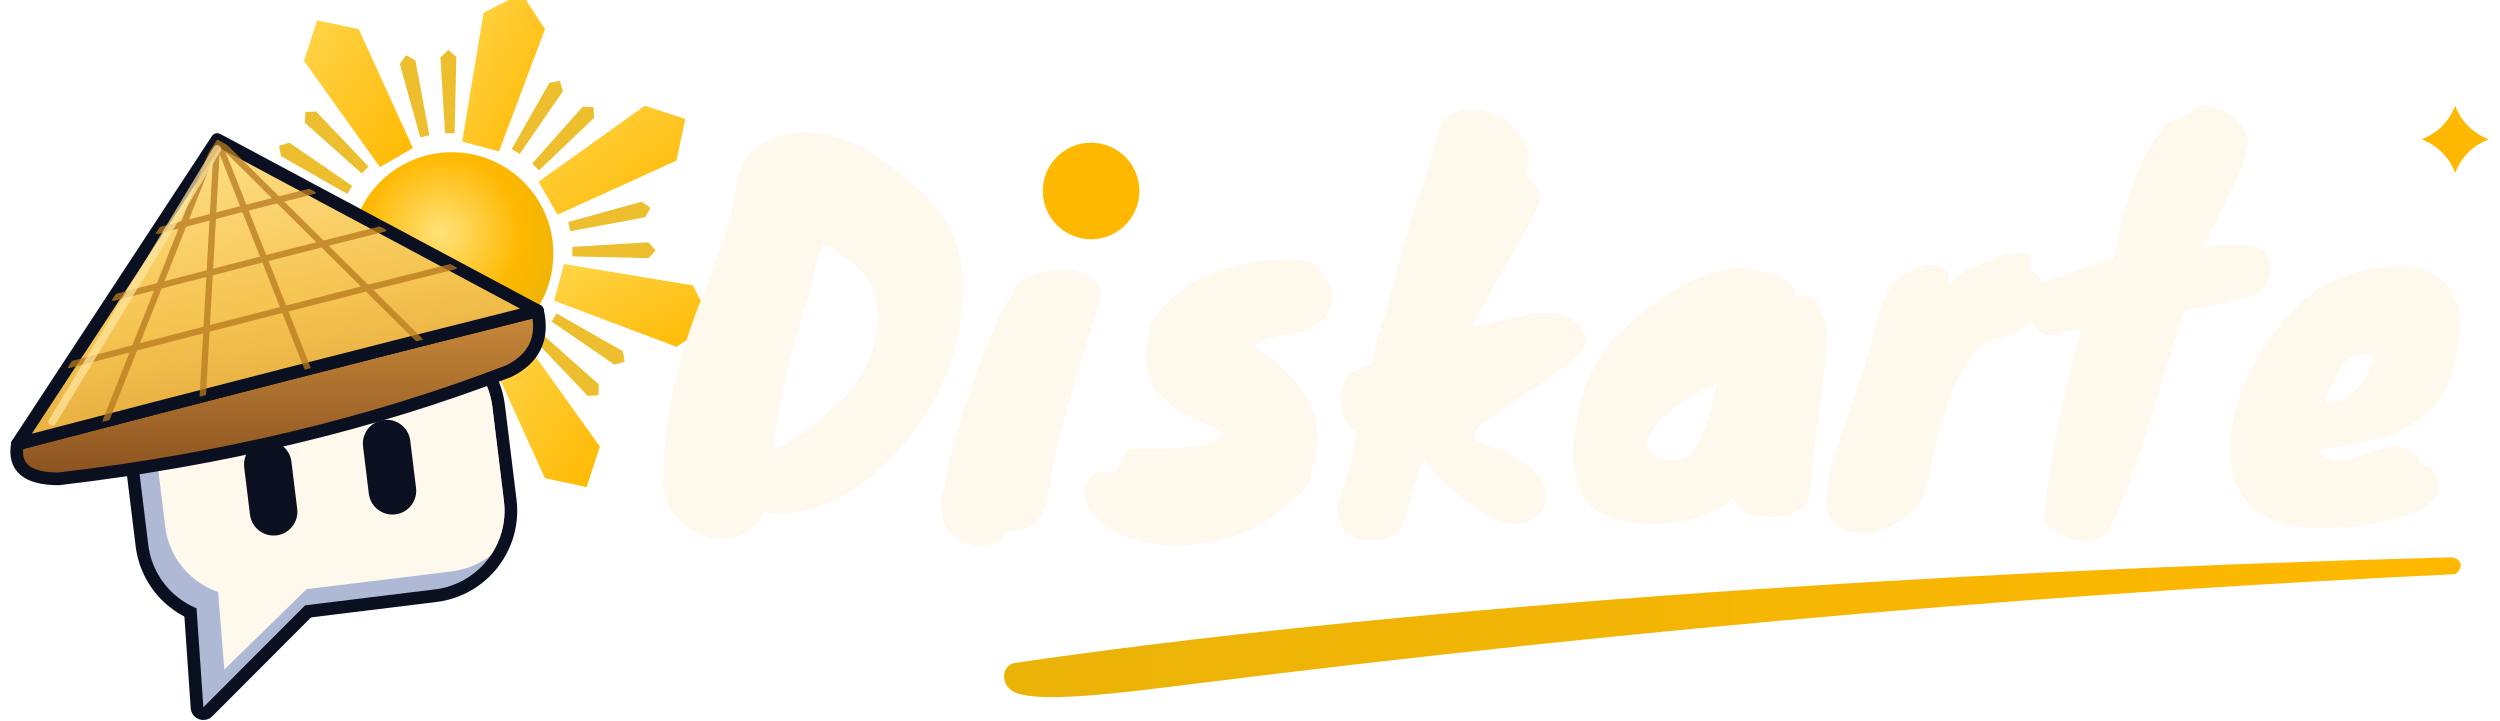
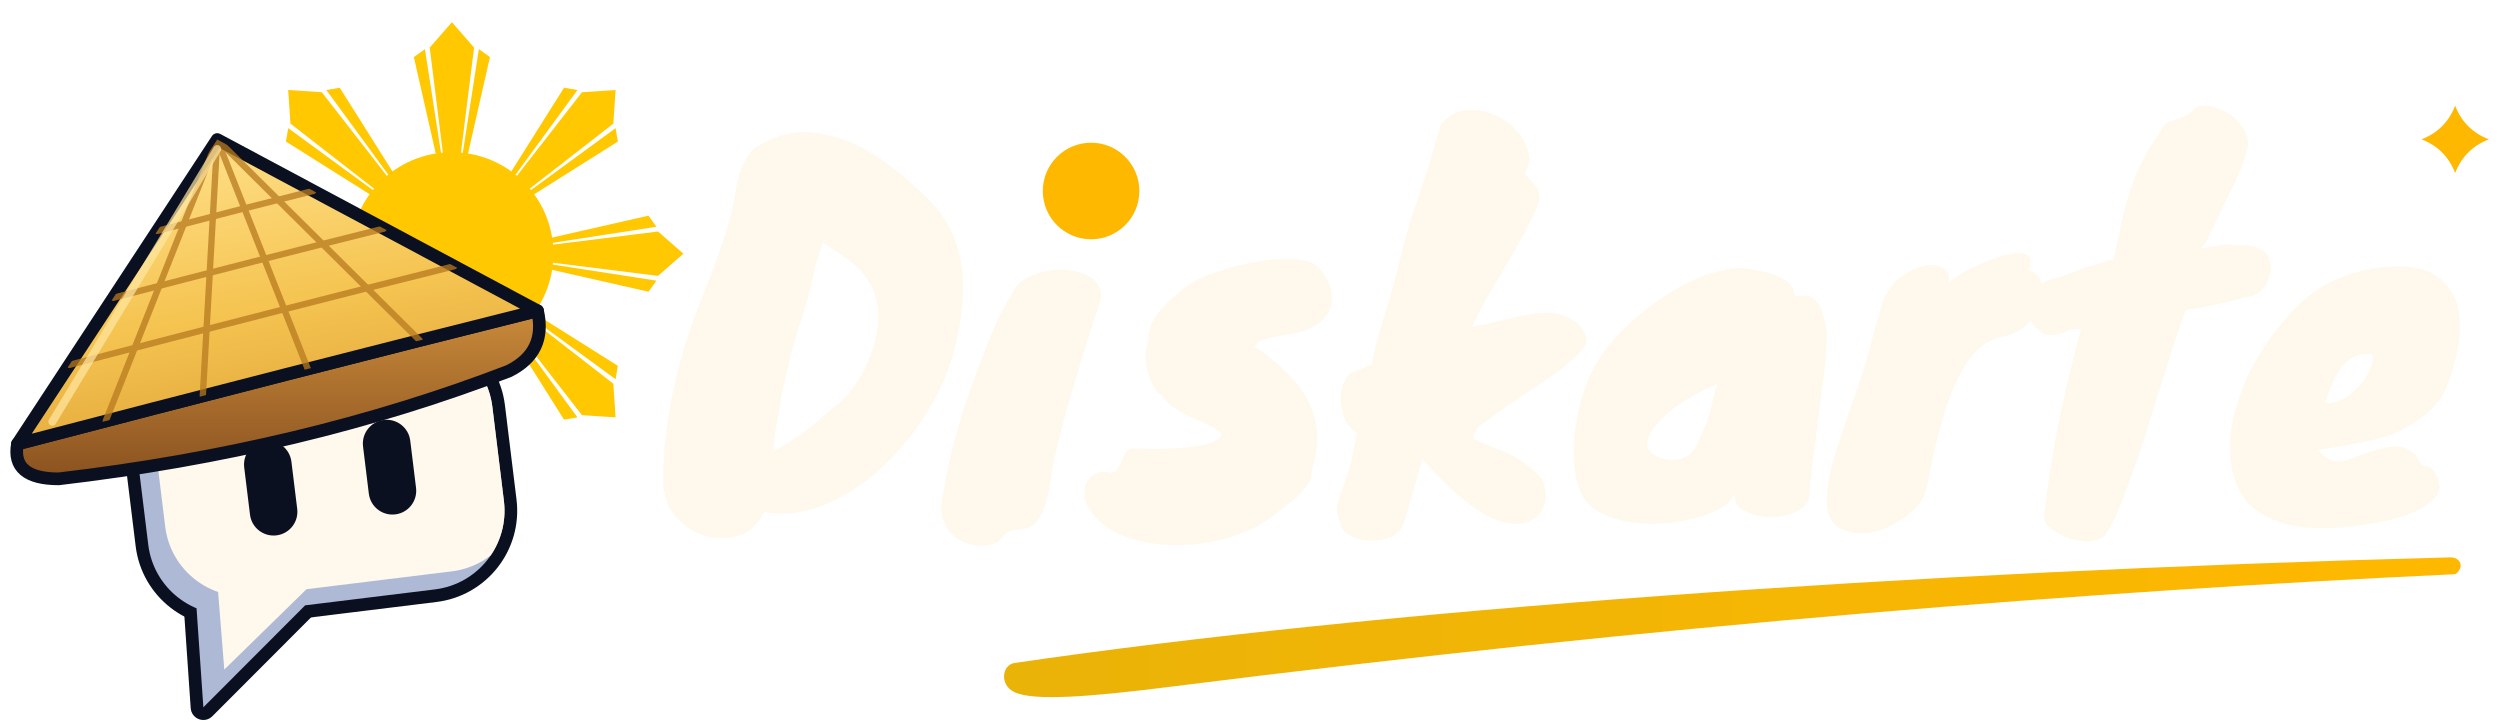
<svg xmlns="http://www.w3.org/2000/svg" viewBox="0 0 1039.3 300" width="333" height="96" role="img" aria-labelledby="dw-_R_0_-title" data-testid="diskarte-wordmark">
  <defs>
    <linearGradient id="dw-_R_0_-swoosh" x1="0" y1="0" x2="1" y2="0">
      <stop offset="0%" stop-color="#EAB308" />
      <stop offset="100%" stop-color="#FFB800" />
    </linearGradient>
  </defs>
  <g transform="translate(-39.6 -10.56) scale(0.66)">
    <g>
      <defs>
-         <radialGradient id="dm-_R_7_-sun" cx="45%" cy="40%" r="65%">
-           <stop offset="0%" stop-color="#FFE27A" />
-           <stop offset="60%" stop-color="#FFB800" />
-           <stop offset="100%" stop-color="#EAB308" />
-         </radialGradient>
-         <linearGradient id="dm-_R_7_-ray" x1="0" y1="0" x2="1" y2="1">
-           <stop offset="0%" stop-color="#FFD54A" />
-           <stop offset="100%" stop-color="#FFB800" />
-         </linearGradient>
        <linearGradient id="dm-_R_7_-straw" x1="0.3" y1="0" x2="0.6" y2="1">
          <stop offset="0%" stop-color="#FFE08A" />
          <stop offset="55%" stop-color="#F5C451" />
          <stop offset="100%" stop-color="#E0A437" />
        </linearGradient>
        <linearGradient id="dm-_R_7_-brim" x1="0" y1="0" x2="0" y2="1">
          <stop offset="0%" stop-color="#C98A3A" />
          <stop offset="100%" stop-color="#8A5220" />
        </linearGradient>
        <linearGradient id="dm-_R_7_-wave" x1="0" y1="0" x2="1" y2="0">
          <stop offset="0%" stop-color="#FFB800" />
          <stop offset="100%" stop-color="#EAB308" />
        </linearGradient>
        <clipPath id="dm-_R_7_-cone">
          <path d="M196 104 L70 296 Q246 250 398 212 Z" />
        </clipPath>
        <clipPath id="dm-_R_7_-bubble">
          <rect x="148" y="236" width="226" height="160" rx="50" />
          <path d="M176 340 L262 380 L170 452 Z" />
        </clipPath>
        <clipPath id="dm-_R_7_-disc">
          <circle cx="256" cy="270" r="210" />
        </clipPath>
      </defs>
      <g>
-         <g>
-           <path d="M281.1 133.2L241.5 106.0L235.0 107.9L236.2 114.5L278.0 138.3Z" fill="#EAB308" opacity="0.85" />
-           <path d="M291.4 121.0L258.3 86.3L251.6 86.7L251.3 93.5L287.2 125.4Z" fill="#EAB308" opacity="0.85" />
-           <path d="M329.8 101.3L321.0 54.1L315.1 50.8L311.2 56.3L324.0 102.6Z" fill="#EAB308" opacity="0.85" />
-           <path d="M345.7 100.0L346.8 51.9L341.8 47.5L336.8 52.1L339.7 100.1Z" fill="#EAB308" opacity="0.85" />
-           <path d="M386.8 113.1L414.0 73.5L412.1 67.0L405.5 68.2L381.7 110.0Z" fill="#EAB308" opacity="0.85" />
-           <path d="M399.0 123.4L433.7 90.3L433.3 83.6L426.5 83.3L394.6 119.2Z" fill="#EAB308" opacity="0.85" />
-           <path d="M418.7 161.8L465.9 153.0L469.2 147.1L463.7 143.2L417.4 156.0Z" fill="#EAB308" opacity="0.85" />
-           <path d="M420.0 177.7L468.1 178.8L472.5 173.8L467.9 168.8L419.9 171.7Z" fill="#EAB308" opacity="0.85" />
-           <path d="M406.9 218.8L446.5 246.0L453.0 244.1L451.8 237.5L410.0 213.7Z" fill="#EAB308" opacity="0.85" />
-           <path d="M396.6 231.0L429.7 265.7L436.4 265.3L436.7 258.5L400.8 226.6Z" fill="#EAB308" opacity="0.85" />
-           <path d="M279.5 146.3L202.4 117.3L179.8 132.0L192.0 156.0L273.3 169.5Z" fill="url(#dm-_R_7_-ray)" />
-           <path d="M319.4 109.4L285.3 34.4L259.0 28.8L250.7 54.4L298.6 121.4Z" fill="url(#dm-_R_7_-ray)" />
-           <path d="M373.7 111.5L402.7 34.4L388.0 11.8L364.0 24.0L350.5 105.3Z" fill="url(#dm-_R_7_-ray)" />
-           <path d="M410.6 151.4L485.6 117.3L491.2 91.0L465.6 82.7L398.6 130.6Z" fill="url(#dm-_R_7_-ray)" />
-           <path d="M408.5 205.7L485.6 234.7L508.2 220.0L496.0 196.0L414.7 182.5Z" fill="url(#dm-_R_7_-ray)" />
-           <path d="M368.6 242.6L402.7 317.6L429.0 323.2L437.3 297.6L389.4 230.6Z" fill="url(#dm-_R_7_-ray)" />
-           <circle cx="344" cy="176" r="64" fill="url(#dm-_R_7_-sun)" />
+         <g data-brand="philippine-sun" transform="translate(344 176)" fill="#FFC800">
+           <g transform="rotate(0)">
+             <path d="M-5 -58 L-14 -130 L0 -146 L14 -130 L5 -58 Z" />
+             <path d="M-9 -58 L-24 -124 L-17 -129 L-6 -58 Z" />
+             <path d="M9 -58 L24 -124 L17 -129 L6 -58 Z" />
+           </g>
+           <g transform="rotate(45)">
+             <path d="M-5 -58 L-14 -130 L0 -146 L14 -130 L5 -58 Z" />
+             <path d="M-9 -58 L-24 -124 L-17 -129 L-6 -58 Z" />
+             <path d="M9 -58 L24 -124 L17 -129 L6 -58 Z" />
+           </g>
+           <g transform="rotate(90)">
+             <path d="M-5 -58 L-14 -130 L0 -146 L14 -130 L5 -58 Z" />
+             <path d="M-9 -58 L-24 -124 L-17 -129 L-6 -58 Z" />
+             <path d="M9 -58 L24 -124 L17 -129 L6 -58 Z" />
+           </g>
+           <g transform="rotate(135)">
+             <path d="M-5 -58 L-14 -130 L0 -146 L14 -130 L5 -58 Z" />
+             <path d="M-9 -58 L-24 -124 L-17 -129 L-6 -58 Z" />
+             <path d="M9 -58 L24 -124 L17 -129 L6 -58 Z" />
+           </g>
+           <g transform="rotate(180)">
+             <path d="M-5 -58 L-14 -130 L0 -146 L14 -130 L5 -58 Z" />
+             <path d="M-9 -58 L-24 -124 L-17 -129 L-6 -58 Z" />
+             <path d="M9 -58 L24 -124 L17 -129 L6 -58 Z" />
+           </g>
+           <g transform="rotate(225)">
+             <path d="M-5 -58 L-14 -130 L0 -146 L14 -130 L5 -58 Z" />
+             <path d="M-9 -58 L-24 -124 L-17 -129 L-6 -58 Z" />
+             <path d="M9 -58 L24 -124 L17 -129 L6 -58 Z" />
+           </g>
+           <g transform="rotate(270)">
+             <path d="M-5 -58 L-14 -130 L0 -146 L14 -130 L5 -58 Z" />
+             <path d="M-9 -58 L-24 -124 L-17 -129 L-6 -58 Z" />
+             <path d="M9 -58 L24 -124 L17 -129 L6 -58 Z" />
+           </g>
+           <g transform="rotate(315)">
+             <path d="M-5 -58 L-14 -130 L0 -146 L14 -130 L5 -58 Z" />
+             <path d="M-9 -58 L-24 -124 L-17 -129 L-6 -58 Z" />
+             <path d="M9 -58 L24 -124 L17 -129 L6 -58 Z" />
+           </g>
+           <circle r="64" />
        </g>
        <g transform="rotate(-7 261 316)">
          <g stroke="#0B1020" stroke-width="16" stroke-linejoin="round">
            <rect x="148" y="236" width="226" height="160" rx="50" fill="#0B1020" />
            <path d="M176 340 L262 380 L170 452 Z" fill="#0B1020" />
          </g>
          <g clip-path="url(#dm-_R_7_-bubble)">
            <rect x="100" y="200" width="320" height="280" fill="#AEB9D6" />
            <rect x="160" y="226" width="226" height="160" rx="50" fill="#FFF8EC" />
            <path d="M190 336 L186 430 L262 372 Z" fill="#FFF8EC" />
          </g>
          <rect x="214" y="290" width="30" height="60" rx="15" fill="#0B1020" />
          <rect x="290" y="286" width="30" height="60" rx="15" fill="#0B1020" />
        </g>
        <g stroke-linejoin="round">
          <path d="M70 296 Q246 250 398 212 Q404 238 380 250 Q250 300 96 318 Q66 318 70 296 Z" fill="url(#dm-_R_7_-brim)" stroke="#0B1020" stroke-width="8" />
          <path d="M196 104 L70 296 Q246 250 398 212 Z" fill="url(#dm-_R_7_-straw)" stroke="#0B1020" stroke-width="8" />
          <g clip-path="url(#dm-_R_7_-cone)" stroke="#B7791F" stroke-width="4" stroke-linecap="round" fill="none" opacity="0.75">
            <path d="M196 104 L125.7 281.5" />
            <path d="M196 104 L186.9 265.6" />
            <path d="M196 104 L253.1 248.7" />
            <path d="M196 104 L323.7 230.7" />
            <path d="M158.2 161.6 Q211.0 147.8 256.6 136.4" />
            <path d="M130.5 203.8 Q222.0 179.9 301.0 160.2" />
            <path d="M102.8 246.1 Q233.0 212.0 345.5 183.9" />
          </g>
          <path d="M196 110 L92 282" stroke="#FFE7A3" stroke-width="5" stroke-linecap="round" opacity="0.7" />
        </g>
      </g>
    </g>
  </g>
  <g transform="translate(271.4 40)">
    <path d="M150 236 C300 214 520 198 748 192 C752 192 754 196 750 199 C600 206 420 220 214 246 C182 250 158 252 150 248 C144 245 145 237 150 236 Z" fill="url(#dw-_R_0_-swoosh)" />
    <path d="M128.4 87.7L128.4 87.7Q127.6 96.3 125.3 105.3Q123 114.3 118.7 122.9Q114.4 131.5 108.5 139.5Q102.6 147.5 95.4 154.3Q88.2 161.1 80 165.7L80 165.7Q62.4 176.1 46 173.1L46 173.1Q42.4 180.9 35.3 183Q28.2 185.1 21.3 183Q14.4 180.9 9.2 175.1Q4 169.3 4 159.2Q4 149.1 5.4 138.5Q6.8 127.9 9.2 118.1L9.2 118.1Q13 101.9 18.6 87.7L18.6 87.7Q31.8 55.5 33.6 42.5L33.6 42.5Q36.2 25.1 43.2 20.9L43.2 20.9Q54.8 14.1 65.2 15.1Q75.6 16.1 84 20.1L84 20.1Q97.8 26.7 113.8 42.3L113.8 42.3Q131.4 59.3 128.4 87.7M50.6 140.1L49.8 147.7Q60 142.5 66.3 137Q72.6 131.5 78.2 126.9L78.2 126.9Q86.8 118.3 90.8 106.5L90.8 106.5Q99.6 80.5 79.6 67.1L79.6 67.1Q76.6 64.9 70.6 61.1L70.6 61.1Q67.8 67.5 66.5 74.5Q65.2 81.5 63 88.1L63 88.1L57.6 105.7L53.2 124.7Q52.8 128.7 52 132.4Q51.2 136.1 50.6 140.1L50.6 140.1M149.2 82.3L149.2 82.3Q151.8 75.7 161.6 73.3L161.6 73.3Q170.8 70.9 178.8 73.9L178.8 73.9Q187 77.1 186.2 84.3L186.2 84.3Q184 91.3 180.7 101.4Q177.4 111.5 174.4 122.1L174.4 122.1Q166.4 149.3 165.2 160.5L165.2 160.5Q162.2 178.5 155.2 179.9L155.2 179.9Q153.2 180.3 151.4 180.5L151.4 180.5Q147 180.7 145.8 182.9Q144.6 185.1 141.8 186.2Q139 187.3 135.7 187.2Q132.4 187.1 129 185.6Q125.6 184.1 123.2 181.3L123.2 181.3Q117.6 174.5 121 163.1L121 163.1Q124.2 141.3 137.2 107.7L137.2 107.7Q143.4 91.1 149.2 82.3M259.2 173.7L259.2 173.7Q251.4 180.1 240.7 183.4Q230 186.7 219.2 186.9Q208.4 187.1 199 184.3Q189.6 181.5 184.2 175.5L184.2 175.5Q177.8 168.7 179.8 161.9L179.8 161.9Q180.8 159.1 183.3 157.5Q185.8 155.9 189.4 156.7L189.4 156.7Q191.8 156.9 192.9 155.4Q194 153.9 194.8 152Q195.6 150.1 196.6 148.4Q197.6 146.7 199.8 146.7L199.8 146.7Q235 147.7 236.4 140.5L236.4 140.5Q234 138.3 230.5 136.7Q227 135.1 223.4 133.5L223.4 133.5Q214.6 129.5 211.6 124.7L211.6 124.7Q207.8 122.7 205.8 115.1L205.8 115.1Q204.8 111.7 204.8 108.1Q204.8 104.5 206 101.5L206 101.5Q205.4 93.7 215.6 84.3L215.6 84.3Q218.4 81.7 222.6 78.7Q226.8 75.7 235.2 72.9Q243.6 70.1 251.9 68.8Q260.2 67.5 266.9 67.9Q273.6 68.3 276.5 71.1Q279.4 73.9 281.1 78.1Q282.8 82.3 282.2 86.3L282.2 86.3Q280.6 95.3 267.4 98.7L267.4 98.7Q250.8 101.1 251.4 103.1L251.4 103.1Q251.4 103.5 250 104.1L250 104.1Q265.4 114.7 271.4 124.9L271.4 124.9Q279.6 138.9 273.8 156.1L273.8 156.1Q274.8 161.7 263.8 170.1L263.8 170.1Q261.2 172.1 259.2 173.7M327.6 11.9L327.6 11.9Q332 6.5 338.2 5.9Q344.4 5.3 350.2 7.8Q356 10.3 360.1 15.4Q364.2 20.5 364.6 26.7L364.6 26.7L362.8 32.5Q365 35.1 366.7 36.7Q368.4 38.3 368.6 41.7L368.6 41.7Q369.8 44.5 358.6 63.9L358.6 63.9Q354 71.9 348.9 80.6Q343.8 89.3 340.6 96.1L340.6 96.1Q343 95.5 345.4 95.1Q347.8 94.7 350.2 94.1L350.2 94.1Q365 90.3 370.2 90.2Q375.4 90.1 378.8 91.3L378.8 91.3Q388 94.9 388.4 102.5L388.4 102.5Q385.6 109.1 367.4 120.9L367.4 120.9Q363.2 123.5 360.6 125.3L360.6 125.3L343.2 137.7Q341.8 139.9 341.2 141.9L341.2 141.9L341.2 142.1Q341.6 143.1 346.3 144.9Q351 146.7 354.4 148.1L354.4 148.1Q362.4 151.7 368.6 157.9L368.6 157.9Q370.6 160.1 371.2 164.4Q371.8 168.7 369.9 172.3Q368 175.9 363.2 177.5Q358.4 179.1 349.8 176.1L349.8 176.1Q337.2 170.5 320 151.1L320 151.1Q318 158.1 316.1 164.8Q314.2 171.5 312 178.5L312 178.5Q309 185.3 298 184.9L298 184.9Q293.6 184.9 290.1 183.1Q286.6 181.3 286 178.3L286 178.3Q284.4 173.9 284.4 171.8Q284.4 169.7 285.4 166.9L285.4 166.9Q290 155.3 291.2 148.4Q292.4 141.5 292.8 140.3L292.8 140.3Q287.2 136.7 286.2 128.9L286.2 128.9Q285 121.3 289.8 115.3L289.8 115.3Q296.2 112.9 299 111.7L299 111.7Q300.2 104.1 303 95.3L303 95.3Q308 79.5 310.7 67.9Q313.4 56.3 318.5 41.6Q323.6 26.9 327.6 11.9M475 83.1L475 83.1L475.8 83.3Q476.2 83.3 476.2 83.5L476.2 83.5Q481.4 81.5 484.8 86.5L484.8 86.5Q487 89.9 488.2 96.9L488.2 96.9Q488.6 106.5 486.2 123.5L486.2 123.5Q481.6 157.9 481.2 164.5L481.2 164.5Q481.6 171.5 472.6 174.1L472.6 174.1Q464.8 176.5 457 173.9L457 173.9Q448.8 171.1 450.2 165.3L450.2 165.3Q448.6 168.3 447 169.6Q445.4 170.9 440.7 173.2Q436 175.5 427.4 177Q418.8 178.5 410.2 177.8Q401.6 177.1 394.5 173.6Q387.4 170.1 385 162.7L385 162.7Q380.4 148.3 386.2 126.1L386.2 126.1Q390.2 111.5 400.6 100.3L400.6 100.3Q412.6 87.5 427.8 79.1L427.8 79.1Q439.2 72.9 449.8 71.7L449.8 71.7Q453.4 71.3 456.1 71.9Q458.8 72.5 461.9 73.1Q465 73.7 467.8 74.9L467.8 74.9Q475 77.9 475 83.1M438 136.1L438 136.1Q439.4 133.3 440.3 129.1Q441.2 124.9 442.8 119.9L442.8 119.9Q426.6 126.5 418 136.1L418 136.1Q408.6 146.7 419.2 150.7L419.2 150.7Q428.4 153.1 432.6 147.7L432.6 147.7Q434.4 145.3 435.8 141.7Q437.2 138.1 439.2 134.3L439.2 134.3Q438.6 135.3 438 136.1M511.4 86.1Q514.2 78.9 519.3 75.2Q524.4 71.5 529.1 70.6Q533.8 69.7 536.9 71.7Q540 73.7 539 77.9L539 77.9Q542.8 74.1 550 70.9Q557.2 67.7 561.4 66.5Q565.6 65.3 568.6 65.3L568.6 65.3Q575.2 65.7 572.4 72.5L572.4 72.5Q575.8 73.1 577.4 76.9Q579 80.7 577.8 85.3Q576.6 89.9 572.4 94.3Q568.2 98.7 561.1 100.3Q554 101.9 549.3 107.6Q544.6 113.3 541 121.7L541 121.7Q535 135.9 530.2 161.9L530.2 161.9Q528.6 171.3 517.2 177.7L517.2 177.7Q506.4 183.9 497.4 181.3L497.4 181.3Q487.2 178.5 488.4 166.3L488.4 166.3Q488.8 157.7 493.6 143.4Q498.4 129.1 501 121.8Q503.6 114.5 504.6 110.7L504.6 110.7L511.4 86.1M624.2 19.3L624.2 19.3L624.4 18.5L626.2 16.7Q628.4 11.5 631 10.5L631 10.5Q632.4 10.1 634.6 9.5Q636.8 8.9 640.4 6.5L640.4 6.5Q641.8 3.7 646.2 4Q650.6 4.3 654.9 6.8Q659.2 9.3 661.9 13.7Q664.6 18.1 663.2 22.8Q661.8 27.5 660.9 29.8Q660 32.1 659.1 34.1Q658.2 36.1 656.9 38.6Q655.6 41.1 653.6 45.3L653.6 45.3L647 59.1Q646 61.7 645.3 62.1Q644.6 62.5 644 63.5L644 63.5Q645.8 63.1 647 62.9Q648.2 62.7 649.4 62.5L649.4 62.5Q652.2 62.1 655.8 61.7L655.8 61.7Q658 62.1 659.6 62.1L659.6 62.1L662.4 62.1Q664.8 62.1 668.2 63.4Q671.6 64.7 672.6 67.9Q673.6 71.1 672.8 74.4Q672 77.7 669.6 80.5Q667.2 83.3 663.4 83.5L663.4 83.5Q646 88.3 638.6 88.7L638.6 88.7L637.4 90.1L637.4 90.3Q635.4 95.1 633.1 102.4Q630.8 109.7 628.1 118.2Q625.4 126.7 622.6 135.8Q619.8 144.9 616.8 153.3L616.8 153.3Q607.2 181.5 602.8 183.9L602.8 183.9Q601.2 184.7 599.5 185Q597.8 185.3 597.6 185.5L597.6 185.5Q590.6 185.1 586 182.7Q581.4 180.3 579.8 178.1Q578.2 175.9 579 173.1L579 173.1Q582.8 138.3 594.2 96.9L594.2 96.9Q590.2 96.9 588.6 97.7L588.6 97.7Q585.6 99.3 581.4 99.5L581.4 99.5L581.2 99.5Q578 99.3 575.4 96.5Q572.8 93.7 572.2 90.1Q571.6 86.5 573.4 82.7Q575.2 78.9 580.6 76.7L580.6 76.7Q587 74.9 590 73.7L590 73.7Q595.8 71.3 599.7 70.3Q603.6 69.3 604.1 69Q604.6 68.7 604.8 68.5L604.8 68.5Q605.4 68.1 607.8 68.1L607.8 68.1Q609 62.3 610.2 56.3Q611.4 50.3 613.2 44.1L613.2 44.1Q617.2 29.7 624.2 19.3M727 139.3L727 139.3Q723.2 141.1 719.6 142.1Q716 143.1 711.2 144.1L711.2 144.1Q698.6 146.7 693 147.1L693 147.1Q693.6 149.1 699 151.9L699 151.9Q702.6 152.5 706.9 150.8Q711.2 149.1 715.9 147.6Q720.6 146.1 725.1 145.9Q729.6 145.7 733.6 149.3L733.6 149.3Q735.2 152.9 736.2 153.5Q737.2 154.1 738 154.1Q738.8 154.1 739.8 154.7Q740.8 155.3 742.7 159.3Q744.6 163.3 741.7 166.9Q738.8 170.5 732.8 173.1Q726.8 175.7 718.8 177.3Q710.8 178.9 702.8 179.5L702.8 179.5Q684.8 180.9 675.4 176.7L675.4 176.7Q661.8 172.1 657.8 158.5L657.8 158.5Q652.6 140.5 663.6 116.5L663.6 116.5Q668.6 105.3 679.4 92.5L679.4 92.5Q688.8 81.3 700.4 76.3L700.4 76.3Q713.8 70.5 728.4 70.9L728.4 70.9Q744 71.3 750 84.5L750 84.5Q753 91.5 751.2 104.1L751.2 104.1Q748 120.5 742.8 127.3L742.8 127.3Q737.6 133.9 727 139.3M715.4 107.7L715.4 107.7Q704.8 105.5 698.8 119.7L698.8 119.7Q697 123.5 696 127.7L696 127.7Q702.8 128.5 710.4 120.1L710.4 120.1Q713.2 116.7 714.6 113.2Q716 109.7 715.4 107.7" fill="#FFF8EC" />
    <circle cx="182.1" cy="39.5" r="20.1" fill="#FFB800" />
    <path d="M749.9 4 Q753.82 14.08 763.9 18 Q753.82 21.92 749.9 32 Q745.98 21.92 735.9 18 Q745.98 14.08 749.9 4Z" fill="#FFB800" />
  </g>
</svg>
